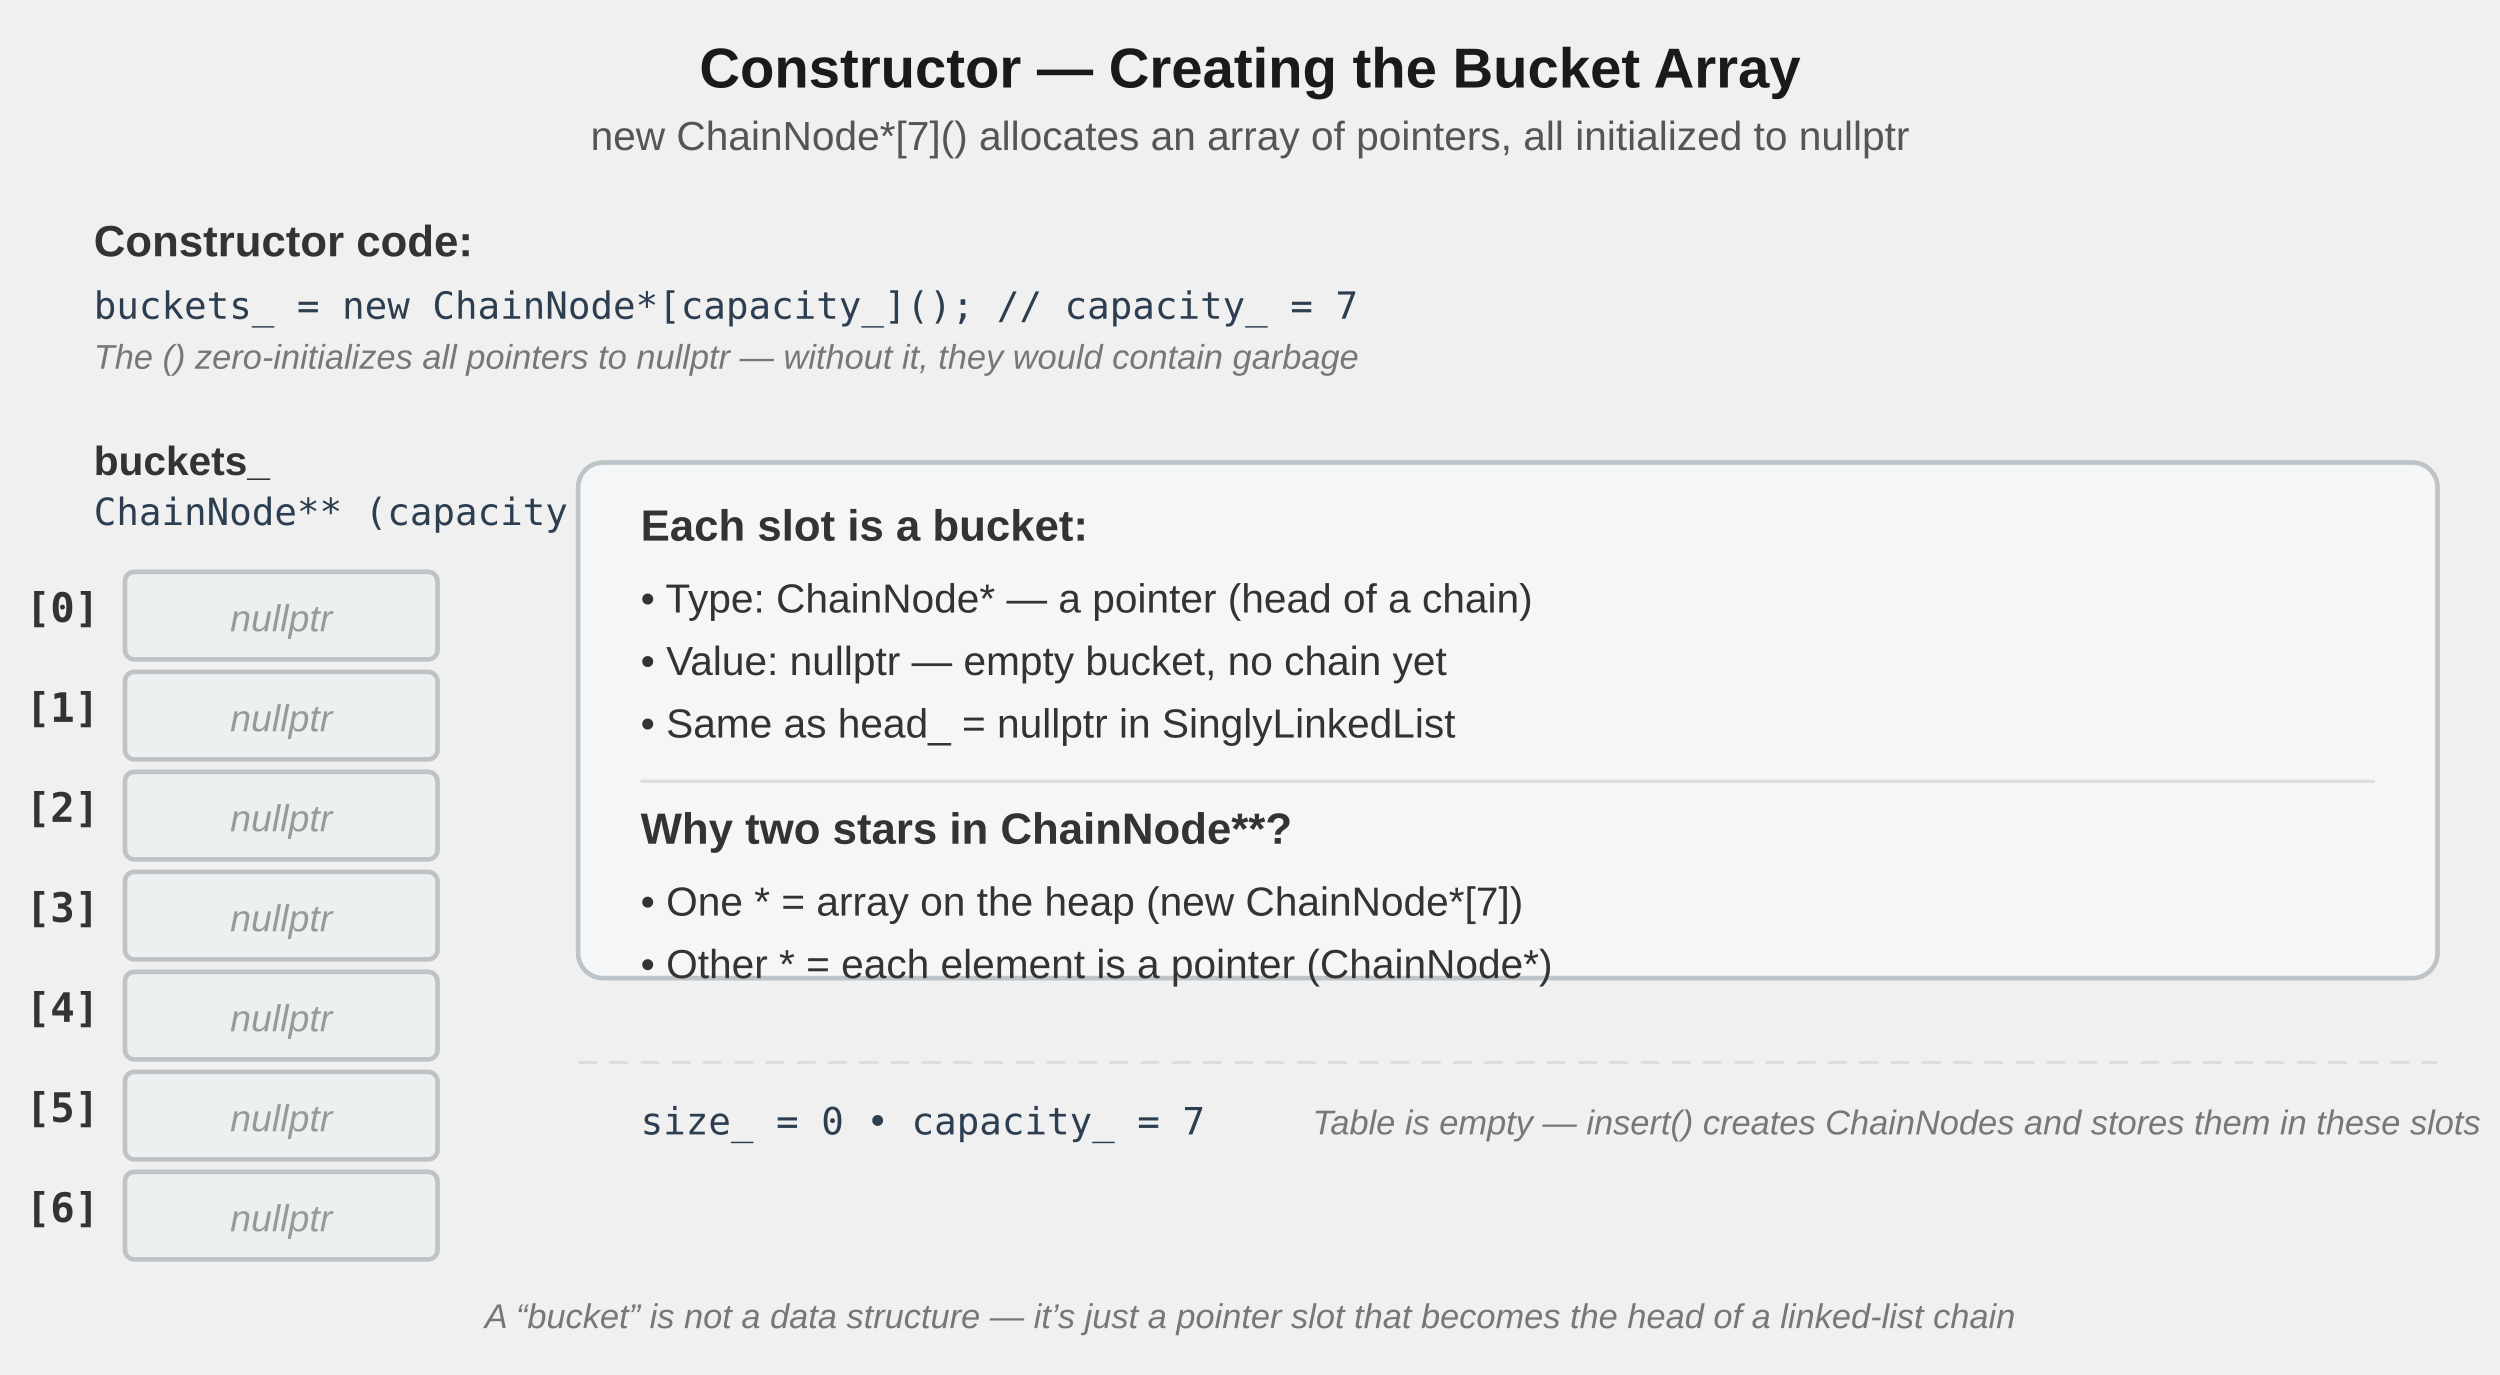
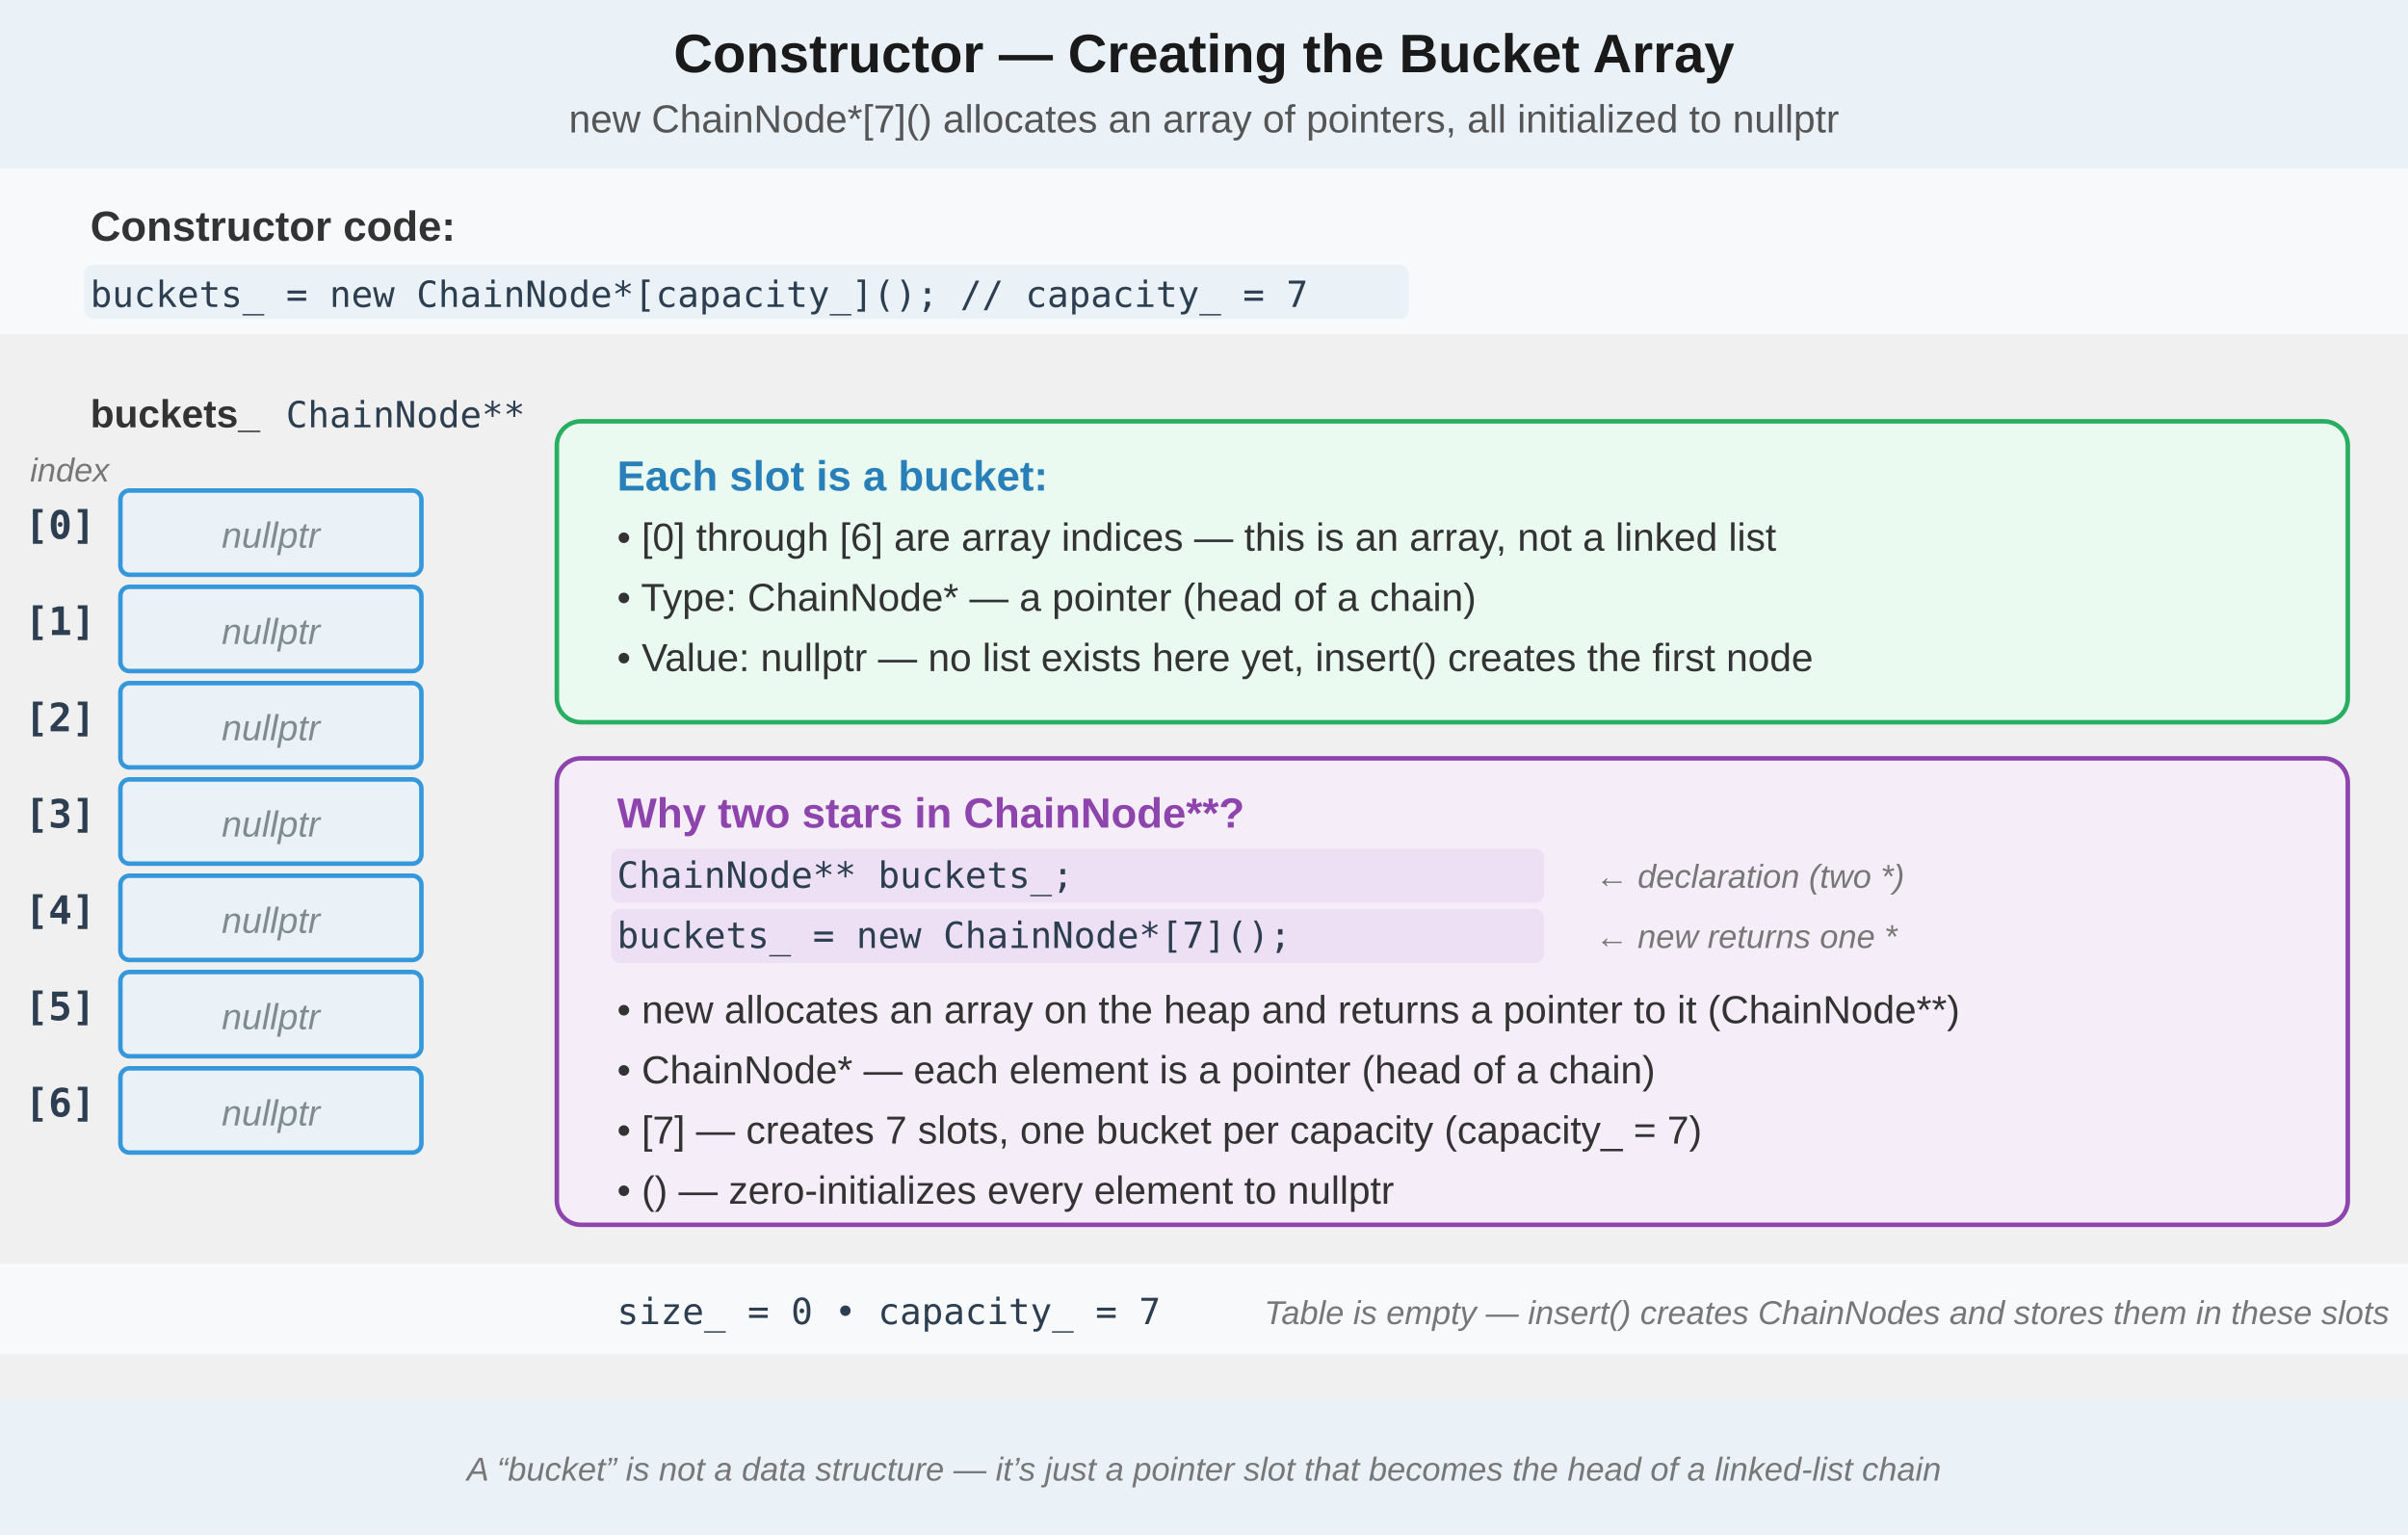
- <svg xmlns="http://www.w3.org/2000/svg" viewBox="0 0 800 440">
+ <svg xmlns="http://www.w3.org/2000/svg" viewBox="0 0 800 510">
  <style>
    text { font-family: 'Segoe UI', Arial, sans-serif; }
    .title { font-size: 18px; font-weight: bold; fill: #1a1a1a; }
    .subtitle { font-size: 13px; fill: #555; }
    .step-label { font-size: 14px; font-weight: bold; fill: #333; }
+     .step-label-blue { font-size: 14px; font-weight: bold; fill: #2980b9; }
+     .step-label-purple { font-size: 14px; font-weight: bold; fill: #8e44ad; }
    .value { font-size: 13px; font-weight: bold; fill: #fff; }
    .label { font-size: 13px; fill: #333; }
    .label-bold { font-size: 13px; font-weight: bold; fill: #333; }
    .code { font-size: 12px; fill: #2c3e50; font-family: 'Consolas', monospace; }
    .note { font-size: 11px; fill: #777; font-style: italic; }
-     .empty-label { font-size: 12px; fill: #999; font-style: italic; }
-     .bucket-idx { font-size: 13px; font-weight: bold; fill: #333; font-family: 'Consolas', monospace; }
+     .empty-label { font-size: 12px; fill: #7f8c8d; font-style: italic; }
+     .bucket-idx { font-size: 13px; font-weight: bold; fill: #2c3e50; font-family: 'Consolas', monospace; }
  </style>
-   <text x="400" y="28" text-anchor="middle" class="title">Constructor — Creating the Bucket Array</text>
-   <text x="400" y="48" text-anchor="middle" class="subtitle">new ChainNode*[7]() allocates an array of pointers, all initialized to nullptr</text>
-   <text x="30" y="82" class="step-label">Constructor code:</text>
+   <rect x="0" y="0" width="800" height="56" rx="0" fill="#eaf2f8" />
+   <text x="400" y="24" text-anchor="middle" class="title">Constructor — Creating the Bucket Array</text>
+   <text x="400" y="44" text-anchor="middle" class="subtitle">new ChainNode*[7]() allocates an array of pointers, all initialized to nullptr</text>
+   <rect x="0" y="56" width="800" height="55" fill="#f8f9fa" />
+   <text x="30" y="80" class="step-label">Constructor code:</text>
+   <rect x="28" y="88" width="440" height="18" rx="3" fill="#eaf2f8" />
  <text x="30" y="102" class="code">buckets_ = new ChainNode*[capacity_]();     // capacity_ = 7</text>
-   <text x="30" y="118" class="note">The () zero-initializes all pointers to nullptr — without it, they would contain garbage</text>
-   <text x="30" y="152" class="label-bold">buckets_</text>
-   <text x="30" y="168" class="code">ChainNode** (capacity = 7)</text>
-   <text x="20" y="199" text-anchor="middle" class="bucket-idx">[0]</text>
-   <rect x="40" y="183" width="100" height="28" rx="3" fill="#ecf0f1" stroke="#bdc3c7" stroke-width="1.5" />
-   <text x="90" y="202" text-anchor="middle" class="empty-label">nullptr</text>
-   <text x="20" y="231" text-anchor="middle" class="bucket-idx">[1]</text>
-   <rect x="40" y="215" width="100" height="28" rx="3" fill="#ecf0f1" stroke="#bdc3c7" stroke-width="1.5" />
-   <text x="90" y="234" text-anchor="middle" class="empty-label">nullptr</text>
-   <text x="20" y="263" text-anchor="middle" class="bucket-idx">[2]</text>
-   <rect x="40" y="247" width="100" height="28" rx="3" fill="#ecf0f1" stroke="#bdc3c7" stroke-width="1.5" />
-   <text x="90" y="266" text-anchor="middle" class="empty-label">nullptr</text>
-   <text x="20" y="295" text-anchor="middle" class="bucket-idx">[3]</text>
-   <rect x="40" y="279" width="100" height="28" rx="3" fill="#ecf0f1" stroke="#bdc3c7" stroke-width="1.5" />
-   <text x="90" y="298" text-anchor="middle" class="empty-label">nullptr</text>
-   <text x="20" y="327" text-anchor="middle" class="bucket-idx">[4]</text>
-   <rect x="40" y="311" width="100" height="28" rx="3" fill="#ecf0f1" stroke="#bdc3c7" stroke-width="1.5" />
-   <text x="90" y="330" text-anchor="middle" class="empty-label">nullptr</text>
-   <text x="20" y="359" text-anchor="middle" class="bucket-idx">[5]</text>
-   <rect x="40" y="343" width="100" height="28" rx="3" fill="#ecf0f1" stroke="#bdc3c7" stroke-width="1.5" />
-   <text x="90" y="362" text-anchor="middle" class="empty-label">nullptr</text>
-   <text x="20" y="391" text-anchor="middle" class="bucket-idx">[6]</text>
-   <rect x="40" y="375" width="100" height="28" rx="3" fill="#ecf0f1" stroke="#bdc3c7" stroke-width="1.5" />
-   <text x="90" y="394" text-anchor="middle" class="empty-label">nullptr</text>
-   <rect x="185" y="148" width="595" height="165" rx="8" fill="#f4f6f7" stroke="#bdc3c7" stroke-width="1.5" />
-   <text x="205" y="173" class="step-label">Each slot is a bucket:</text>
-   <text x="205" y="196" class="label">• Type: ChainNode* — a pointer (head of a chain)</text>
-   <text x="205" y="216" class="label">• Value: nullptr — empty bucket, no chain yet</text>
-   <text x="205" y="236" class="label">• Same as head_ = nullptr in SinglyLinkedList</text>
-   <line x1="205" y1="250" x2="760" y2="250" stroke="#ddd" stroke-width="1" />
-   <text x="205" y="270" class="step-label">Why two stars in ChainNode**?</text>
-   <text x="205" y="293" class="label">• One * = array on the heap (new ChainNode*[7])</text>
-   <text x="205" y="313" class="label">• Other * = each element is a pointer (ChainNode*)</text>
-   <line x1="185" y1="340" x2="780" y2="340" stroke="#ddd" stroke-width="1" stroke-dasharray="6,4" />
-   <text x="205" y="363" class="code">size_ = 0  •  capacity_ = 7</text>
-   <text x="420" y="363" class="note">Table is empty — insert() creates ChainNodes and stores them in these slots</text>
-   <text x="400" y="425" text-anchor="middle" class="note">A “bucket” is not a data structure — it’s just a pointer slot that becomes the head of a linked-list chain</text>
+   <text x="30" y="142" class="label-bold">buckets_</text>
+   <text x="95" y="142" class="code" fill="#8e44ad">ChainNode**</text>
+   <text x="10" y="160" class="note">index</text>
+   <text x="20" y="179" text-anchor="middle" class="bucket-idx">[0]</text>
+   <rect x="40" y="163" width="100" height="28" rx="3" fill="#eaf2f8" stroke="#3498db" stroke-width="1.5" />
+   <text x="90" y="182" text-anchor="middle" class="empty-label">nullptr</text>
+   <text x="20" y="211" text-anchor="middle" class="bucket-idx">[1]</text>
+   <rect x="40" y="195" width="100" height="28" rx="3" fill="#eaf2f8" stroke="#3498db" stroke-width="1.5" />
+   <text x="90" y="214" text-anchor="middle" class="empty-label">nullptr</text>
+   <text x="20" y="243" text-anchor="middle" class="bucket-idx">[2]</text>
+   <rect x="40" y="227" width="100" height="28" rx="3" fill="#eaf2f8" stroke="#3498db" stroke-width="1.5" />
+   <text x="90" y="246" text-anchor="middle" class="empty-label">nullptr</text>
+   <text x="20" y="275" text-anchor="middle" class="bucket-idx">[3]</text>
+   <rect x="40" y="259" width="100" height="28" rx="3" fill="#eaf2f8" stroke="#3498db" stroke-width="1.5" />
+   <text x="90" y="278" text-anchor="middle" class="empty-label">nullptr</text>
+   <text x="20" y="307" text-anchor="middle" class="bucket-idx">[4]</text>
+   <rect x="40" y="291" width="100" height="28" rx="3" fill="#eaf2f8" stroke="#3498db" stroke-width="1.5" />
+   <text x="90" y="310" text-anchor="middle" class="empty-label">nullptr</text>
+   <text x="20" y="339" text-anchor="middle" class="bucket-idx">[5]</text>
+   <rect x="40" y="323" width="100" height="28" rx="3" fill="#eaf2f8" stroke="#3498db" stroke-width="1.5" />
+   <text x="90" y="342" text-anchor="middle" class="empty-label">nullptr</text>
+   <text x="20" y="371" text-anchor="middle" class="bucket-idx">[6]</text>
+   <rect x="40" y="355" width="100" height="28" rx="3" fill="#eaf2f8" stroke="#3498db" stroke-width="1.5" />
+   <text x="90" y="374" text-anchor="middle" class="empty-label">nullptr</text>
+   <rect x="185" y="140" width="595" height="100" rx="8" fill="#eafaf1" stroke="#27ae60" stroke-width="1.5" />
+   <text x="205" y="163" class="step-label-blue">Each slot is a bucket:</text>
+   <text x="205" y="183" class="label">• [0] through [6] are array indices — this is an array, not a linked list</text>
+   <text x="205" y="203" class="label">• Type: ChainNode* — a pointer (head of a chain)</text>
+   <text x="205" y="223" class="label">• Value: nullptr — no list exists here yet, insert() creates the first node</text>
+   <rect x="185" y="252" width="595" height="155" rx="8" fill="#f5eef8" stroke="#8e44ad" stroke-width="1.5" />
+   <text x="205" y="275" class="step-label-purple">Why two stars in ChainNode**?</text>
+   <rect x="203" y="282" width="310" height="18" rx="3" fill="#ede0f5" />
+   <text x="205" y="295" class="code">ChainNode** buckets_;</text>
+   <text x="530" y="295" class="note">← declaration (two *)</text>
+   <rect x="203" y="302" width="310" height="18" rx="3" fill="#ede0f5" />
+   <text x="205" y="315" class="code">buckets_ = new ChainNode*[7]();</text>
+   <text x="530" y="315" class="note">← new returns one *</text>
+   <text x="205" y="340" class="label">• new allocates an array on the heap and returns a pointer to it (ChainNode**)</text>
+   <text x="205" y="360" class="label">• ChainNode* — each element is a pointer (head of a chain)</text>
+   <text x="205" y="380" class="label">• [7] — creates 7 slots, one bucket per capacity (capacity_ = 7)</text>
+   <text x="205" y="400" class="label">• () — zero-initializes every element to nullptr</text>
+   <rect x="0" y="420" width="800" height="30" fill="#f8f9fa" />
+   <text x="205" y="440" class="code">size_ = 0  •  capacity_ = 7</text>
+   <text x="420" y="440" class="note">Table is empty — insert() creates ChainNodes and stores them in these slots</text>
+   <rect x="0" y="465" width="800" height="45" rx="0" fill="#eaf2f8" />
+   <text x="400" y="492" text-anchor="middle" class="note">A “bucket” is not a data structure — it’s just a pointer slot that becomes the head of a linked-list chain</text>
</svg>
